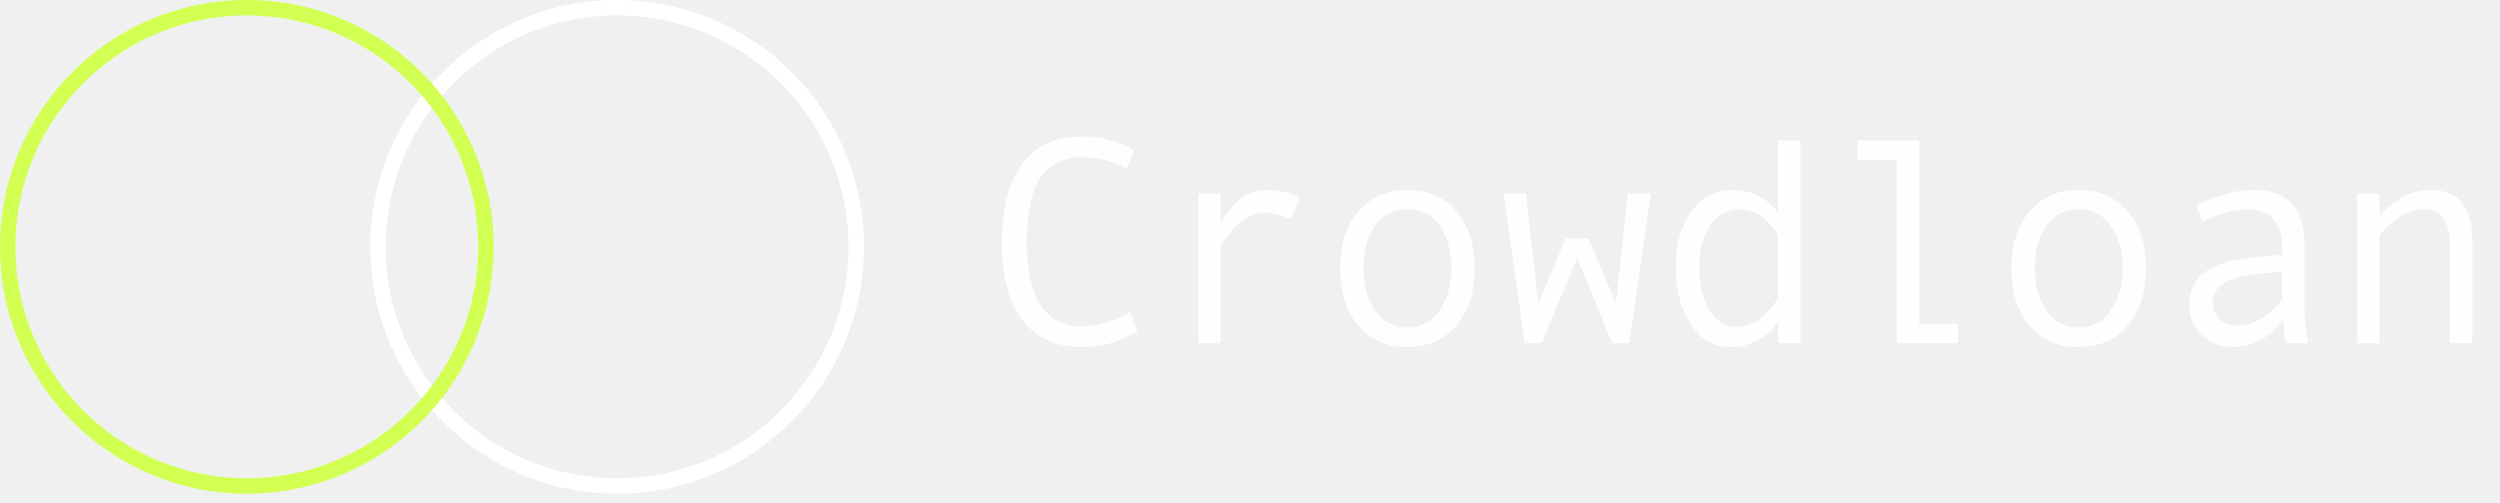
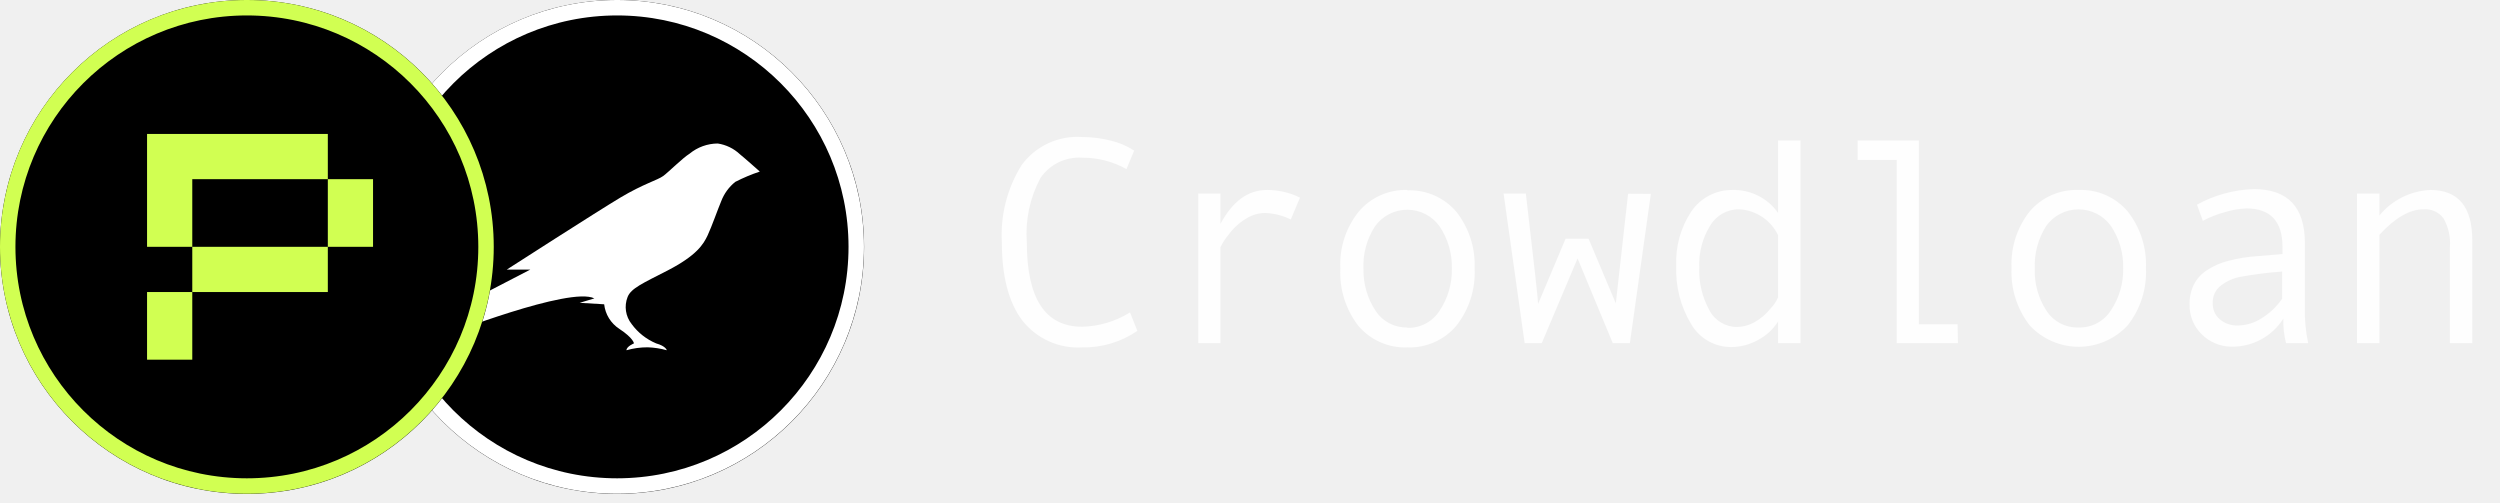
- <svg xmlns="http://www.w3.org/2000/svg" width="204" height="41" viewBox="0 0 204 41" fill="none">
-   <g clip-path="url(#clip0)">
-     <path d="M30.214 20.143C30.214 31.267 39.233 40.286 50.357 40.286C61.482 40.286 70.5 31.267 70.5 20.143C70.5 9.018 61.482 -0 50.357 -0C39.233 -0 30.214 9.018 30.214 20.143Z" fill="black" />
-     <path d="M60.384 12.594C59.968 12.266 59.471 11.818 58.566 11.705C57.717 11.593 56.852 12.162 56.268 12.538C55.683 12.915 54.578 14.02 54.122 14.356C53.665 14.692 52.496 15.005 50.614 16.134C48.732 17.263 41.349 22.004 41.349 22.004L43.271 22.028L34.702 26.44H35.559L34.326 27.377C34.326 27.377 35.415 27.665 36.328 27.089V27.353C36.328 27.353 46.53 23.333 48.5 24.374L47.299 24.726C47.403 24.726 49.341 24.855 49.341 24.855C49.341 24.855 49.405 26.064 50.574 26.84C51.743 27.609 51.767 28.034 51.767 28.034C51.767 28.034 51.159 28.282 51.159 28.594C51.159 28.594 52.056 28.322 52.888 28.346C53.721 28.37 54.45 28.594 54.45 28.594C54.45 28.594 54.386 28.258 53.577 28.034C52.76 27.802 51.968 26.929 51.575 26.448C51.183 25.968 50.91 25.111 51.247 24.254C51.527 23.525 52.504 23.125 54.522 22.084C56.9 20.851 57.445 19.938 57.781 19.225C58.118 18.512 58.614 17.095 58.894 16.43C59.247 15.573 59.679 15.117 60.039 14.845C60.392 14.572 62.002 13.972 62.002 13.972C62.002 13.972 60.776 12.907 60.384 12.594Z" fill="white" />
-   </g>
-   <rect x="30.844" y="0.629" width="39.027" height="39.027" rx="19.513" stroke="white" stroke-width="1.259" />
-   <g clip-path="url(#clip1)">
-     <path d="M0 20.143C0 31.267 9.018 40.286 20.143 40.286C31.267 40.286 40.286 31.267 40.286 20.143C40.286 9.018 31.267 0 20.143 0C9.018 0 0 9.018 0 20.143Z" fill="black" />
-     <path fill-rule="evenodd" clip-rule="evenodd" d="M26.75 10.932H15.686H15.162H11.998V18.288V19.477V20.143H15.685V23.83H26.749V20.142H15.686V19.477V18.288V14.621H26.75V10.932ZM30.438 14.621H26.75V20.143H30.438V14.621ZM11.997 23.83H15.685V25.664V29.352H11.997V25.664V24.757V23.83Z" fill="#D1FF52" />
-   </g>
-   <rect x="0.629" y="0.629" width="39.027" height="39.027" rx="19.513" stroke="#D1FF52" stroke-width="1.259" />
-   <path d="M92.812 26.969C91.515 27.867 90.011 28.316 88.3 28.316C86.159 28.316 84.53 27.582 83.413 26.113C82.304 24.645 81.749 22.52 81.749 19.738C81.749 17.051 82.288 14.949 83.366 13.434C84.445 11.91 86.089 11.148 88.3 11.148C89.097 11.148 89.886 11.25 90.667 11.453C91.448 11.656 92.077 11.926 92.554 12.262L91.921 13.773C90.82 13.148 89.612 12.836 88.3 12.836C86.776 12.836 85.644 13.391 84.901 14.5C84.159 15.602 83.788 17.348 83.788 19.738C83.788 24.332 85.292 26.629 88.3 26.629C89.573 26.629 90.878 26.238 92.214 25.457L92.812 26.969ZM106.072 16.117L105.334 17.875C104.529 17.523 103.834 17.348 103.248 17.348C102.709 17.348 102.181 17.504 101.666 17.816C101.15 18.121 100.674 18.562 100.236 19.141C99.806 19.711 99.592 20.031 99.592 20.102V28H97.775V15.789H99.592V18.262C100.568 16.418 101.834 15.496 103.389 15.496C104.31 15.496 105.205 15.703 106.072 16.117ZM114.844 15.496C116.524 15.496 117.86 16.082 118.852 17.254C119.844 18.426 120.34 19.969 120.34 21.883C120.34 23.812 119.844 25.367 118.852 26.547C117.86 27.727 116.524 28.316 114.844 28.316C113.157 28.316 111.817 27.73 110.825 26.559C109.84 25.379 109.348 23.82 109.348 21.883C109.348 19.961 109.844 18.418 110.836 17.254C111.829 16.082 113.165 15.496 114.844 15.496ZM114.844 26.723C115.954 26.723 116.829 26.254 117.469 25.316C118.11 24.379 118.43 23.242 118.43 21.906C118.43 20.5 118.114 19.344 117.481 18.438C116.848 17.531 115.969 17.078 114.844 17.078C113.711 17.078 112.833 17.527 112.208 18.426C111.583 19.316 111.27 20.477 111.27 21.906C111.27 23.266 111.586 24.41 112.219 25.34C112.852 26.262 113.727 26.723 114.844 26.723ZM134.714 15.789L132.956 28H131.562L128.691 21.086L125.808 28H124.413L122.691 15.789H124.507C125.156 21.492 125.491 24.484 125.515 24.766L127.753 19.457H129.628L131.855 24.73L132.839 15.789H134.714ZM146.92 28H145.092V26.242C144.717 26.844 144.178 27.34 143.475 27.73C142.779 28.121 142.045 28.316 141.271 28.316C139.873 28.316 138.768 27.695 137.955 26.453C137.143 25.203 136.736 23.621 136.736 21.707C136.736 19.918 137.158 18.438 138.002 17.266C138.854 16.086 139.979 15.496 141.377 15.496C142.916 15.496 144.154 16.121 145.092 17.371V11.465H146.92V28ZM145.092 24.262V19.188C144.217 17.781 143.162 17.078 141.928 17.078C140.92 17.078 140.123 17.527 139.537 18.426C138.951 19.316 138.658 20.445 138.658 21.812C138.658 23.219 138.932 24.383 139.479 25.305C140.033 26.219 140.791 26.676 141.752 26.676C142.213 26.676 142.678 26.551 143.146 26.301C143.615 26.051 144.057 25.676 144.471 25.176C144.885 24.676 145.092 24.371 145.092 24.262ZM159.77 28H154.778V13.047H151.591V11.465H156.606V26.418H159.77V28ZM169.621 15.496C171.3 15.496 172.636 16.082 173.628 17.254C174.621 18.426 175.117 19.969 175.117 21.883C175.117 23.812 174.621 25.367 173.628 26.547C172.636 27.727 171.3 28.316 169.621 28.316C167.933 28.316 166.593 27.73 165.601 26.559C164.617 25.379 164.124 23.82 164.124 21.883C164.124 19.961 164.621 18.418 165.613 17.254C166.605 16.082 167.941 15.496 169.621 15.496ZM169.621 26.723C170.73 26.723 171.605 26.254 172.246 25.316C172.886 24.379 173.206 23.242 173.206 21.906C173.206 20.5 172.89 19.344 172.257 18.438C171.624 17.531 170.746 17.078 169.621 17.078C168.488 17.078 167.609 17.527 166.984 18.426C166.359 19.316 166.046 20.477 166.046 21.906C166.046 23.266 166.363 24.41 166.996 25.34C167.628 26.262 168.503 26.723 169.621 26.723ZM188.354 28H186.537C186.389 27.508 186.315 26.852 186.315 26.031C185.276 27.555 183.861 28.316 182.072 28.316C181.166 28.316 180.365 27.996 179.67 27.355C178.983 26.707 178.639 25.875 178.639 24.859C178.639 24.258 178.76 23.727 179.002 23.266C179.244 22.805 179.6 22.418 180.069 22.105C180.537 21.785 181.108 21.535 181.779 21.355C182.451 21.168 183.248 21.039 184.17 20.969L186.221 20.805V20.219C186.221 18.125 185.244 17.078 183.291 17.078C182.83 17.078 182.244 17.18 181.533 17.383C180.83 17.578 180.225 17.812 179.717 18.086L179.236 16.773C180.901 15.922 182.447 15.496 183.877 15.496C186.658 15.496 188.049 16.969 188.049 19.914V25.164C188.049 26.227 188.151 27.172 188.354 28ZM186.221 24.379V22.164C184.572 22.312 183.44 22.453 182.822 22.586C182.213 22.711 181.682 22.949 181.229 23.301C180.783 23.652 180.561 24.129 180.561 24.73C180.561 25.277 180.752 25.719 181.135 26.055C181.518 26.391 182.006 26.559 182.6 26.559C183.248 26.559 183.893 26.367 184.533 25.984C185.174 25.594 185.736 25.059 186.221 24.379ZM201.743 28H199.915V20.172C199.915 19.086 199.739 18.301 199.388 17.816C199.044 17.324 198.501 17.078 197.759 17.078C196.641 17.078 195.442 17.773 194.161 19.164V28H192.333V15.789H194.161V17.582C195.474 16.191 196.856 15.496 198.309 15.496C200.599 15.496 201.743 16.879 201.743 19.645V28Z" fill="white" fill-opacity="0.9" />
+ <svg xmlns="http://www.w3.org/2000/svg" id="Layer_1" data-name="Layer 1" viewBox="0 0 204 41">
  <defs>
-     <clipPath id="clip0">
- </clipPath>
-     <clipPath id="clip1">
- </clipPath>
+     <style>.cls-1,.cls-5{fill:#fff;}.cls-2,.cls-4{fill:none;stroke-width:1.26px;}.cls-2{stroke:#fff;}.cls-3{fill:#d1ff52;fill-rule:evenodd;}.cls-4{stroke:#d1ff52;}.cls-5{fill-opacity:0.9;}</style>
  </defs>
+   <path d="M30.21,20.14A20.15,20.15,0,1,0,50.36,0,20.15,20.15,0,0,0,30.21,20.14Z" />
+   <path class="cls-1" d="M60.38,12.59a3.37,3.37,0,0,0-1.81-.88,3.65,3.65,0,0,0-2.3.83c-.59.37-1.69,1.48-2.15,1.82s-1.62.64-3.51,1.77S41.35,22,41.35,22l1.92,0L34.7,26.44h.86l-1.23.94a2.77,2.77,0,0,0,2-.29v.26s10.2-4,12.17-3l-1.2.36,2,.12a2.75,2.75,0,0,0,1.23,2c1.17.77,1.2,1.19,1.2,1.19s-.61.25-.61.56a6.23,6.23,0,0,1,1.73-.24,6.63,6.63,0,0,1,1.56.24s-.06-.33-.87-.56a4.75,4.75,0,0,1-2-1.58,2.23,2.23,0,0,1-.33-2.2c.28-.72,1.25-1.13,3.27-2.17,2.38-1.23,2.92-2.14,3.26-2.86s.83-2.13,1.11-2.79A3.72,3.72,0,0,1,60,14.84,14.32,14.32,0,0,1,62,14S60.78,12.91,60.38,12.59Z" />
+   <path class="cls-2" d="M50.36.63h0A19.52,19.52,0,0,1,69.87,20.14h0A19.52,19.52,0,0,1,50.36,39.66h0A19.52,19.52,0,0,1,30.84,20.14h0A19.52,19.52,0,0,1,50.36.63Z" />
+   <path d="M0,20.14A20.15,20.15,0,1,0,20.14,0,20.15,20.15,0,0,0,0,20.14Z" />
+   <path class="cls-3" d="M26.75,10.93H12v9.21h3.69v3.69H26.75V20.14H15.69V14.62H26.75Zm3.69,3.69H26.75v5.52h3.69ZM12,23.83h3.69v5.52H12V23.83Z" />
+   <path class="cls-4" d="M20.14.63h0A19.52,19.52,0,0,1,39.66,20.14h0A19.52,19.52,0,0,1,20.14,39.66h0A19.52,19.52,0,0,1,.63,20.14h0A19.52,19.52,0,0,1,20.14.63Z" />
+   <path class="cls-5" d="M92.81,27a7.72,7.72,0,0,1-4.51,1.35,5.78,5.78,0,0,1-4.89-2.21q-1.66-2.2-1.66-6.37a10.73,10.73,0,0,1,1.62-6.31,5.63,5.63,0,0,1,4.93-2.28,9.51,9.51,0,0,1,2.37.3,6,6,0,0,1,1.88.81l-.63,1.51a7.26,7.26,0,0,0-3.62-.93,3.81,3.81,0,0,0-3.4,1.66,9.61,9.61,0,0,0-1.11,5.24q0,6.89,4.51,6.89a7.72,7.72,0,0,0,3.91-1.17Zm13.26-10.85-.74,1.76a5.21,5.21,0,0,0-2.08-.53,2.93,2.93,0,0,0-1.58.47,4.77,4.77,0,0,0-1.43,1.32,4.87,4.87,0,0,0-.65,1V28H97.78V15.79h1.81v2.47c1-1.84,2.24-2.76,3.8-2.76A6,6,0,0,1,106.07,16.12Zm8.77-.62a5,5,0,0,1,4,1.75,7,7,0,0,1,1.49,4.63,7,7,0,0,1-1.49,4.67,5,5,0,0,1-4,1.77,5,5,0,0,1-4-1.76,7.09,7.09,0,0,1-1.47-4.68,6.87,6.87,0,0,1,1.49-4.63A5,5,0,0,1,114.84,15.5Zm0,11.22a3,3,0,0,0,2.63-1.4,5.92,5.92,0,0,0,1-3.41,5.93,5.93,0,0,0-1-3.47,3.24,3.24,0,0,0-5.27,0,5.89,5.89,0,0,0-.94,3.48,6,6,0,0,0,1,3.43A3,3,0,0,0,114.84,26.72Zm19.87-10.93L133,28h-1.4l-2.87-6.91L125.81,28h-1.4l-1.72-12.21h1.82q1,8.55,1,9l2.24-5.31h1.88l2.22,5.27,1-8.94ZM146.92,28h-1.83V26.24a4.31,4.31,0,0,1-1.61,1.49,4.49,4.49,0,0,1-2.21.59A3.75,3.75,0,0,1,138,26.45a8.47,8.47,0,0,1-1.22-4.74A7.42,7.42,0,0,1,138,17.27a4,4,0,0,1,3.38-1.77,4.41,4.41,0,0,1,3.71,1.87V11.46h1.83Zm-1.83-3.74V19.19a3.74,3.74,0,0,0-3.16-2.11,2.71,2.71,0,0,0-2.39,1.35,6,6,0,0,0-.88,3.38,6.7,6.7,0,0,0,.82,3.49,2.54,2.54,0,0,0,2.27,1.38,3,3,0,0,0,1.4-.38,4.39,4.39,0,0,0,1.32-1.12A2.92,2.92,0,0,0,145.09,24.26ZM159.77,28h-5V13.05h-3.19V11.46h5v15h3.16Zm9.85-12.5a5,5,0,0,1,4,1.75,7,7,0,0,1,1.49,4.63,7,7,0,0,1-1.49,4.67,5.45,5.45,0,0,1-8,0,7.09,7.09,0,0,1-1.48-4.68,6.92,6.92,0,0,1,1.49-4.63A5,5,0,0,1,169.62,15.5Zm0,11.22a3,3,0,0,0,2.63-1.4,5.92,5.92,0,0,0,1-3.41,5.93,5.93,0,0,0-1-3.47,3.25,3.25,0,0,0-5.28,0,6,6,0,0,0-.93,3.48,5.89,5.89,0,0,0,.95,3.43A3,3,0,0,0,169.62,26.72ZM188.35,28h-1.81a7,7,0,0,1-.22-2,4.9,4.9,0,0,1-4.25,2.29,3.46,3.46,0,0,1-2.4-1,3.27,3.27,0,0,1-1-2.5,3.39,3.39,0,0,1,.36-1.59,3,3,0,0,1,1.07-1.16,5.6,5.6,0,0,1,1.71-.75,12.29,12.29,0,0,1,2.39-.39l2.05-.17v-.58c0-2.1-1-3.14-2.93-3.14a6.78,6.78,0,0,0-1.76.3,8.76,8.76,0,0,0-1.81.71l-.48-1.32a10.26,10.26,0,0,1,4.64-1.27q4.17,0,4.17,4.41v5.25A12.13,12.13,0,0,0,188.35,28Zm-2.13-3.62V22.16a31.19,31.19,0,0,0-3.4.43,3.72,3.72,0,0,0-1.59.71,1.71,1.71,0,0,0-.67,1.43,1.66,1.66,0,0,0,.57,1.32,2.16,2.16,0,0,0,1.47.51,3.66,3.66,0,0,0,1.93-.58A5.69,5.69,0,0,0,186.22,24.38ZM201.74,28h-1.83V20.17a4.09,4.09,0,0,0-.52-2.35,1.84,1.84,0,0,0-1.63-.74c-1.12,0-2.32.69-3.6,2.08V28h-1.83V15.79h1.83v1.79a5.71,5.71,0,0,1,4.15-2.08q3.44,0,3.43,4.14Z" />
</svg>
